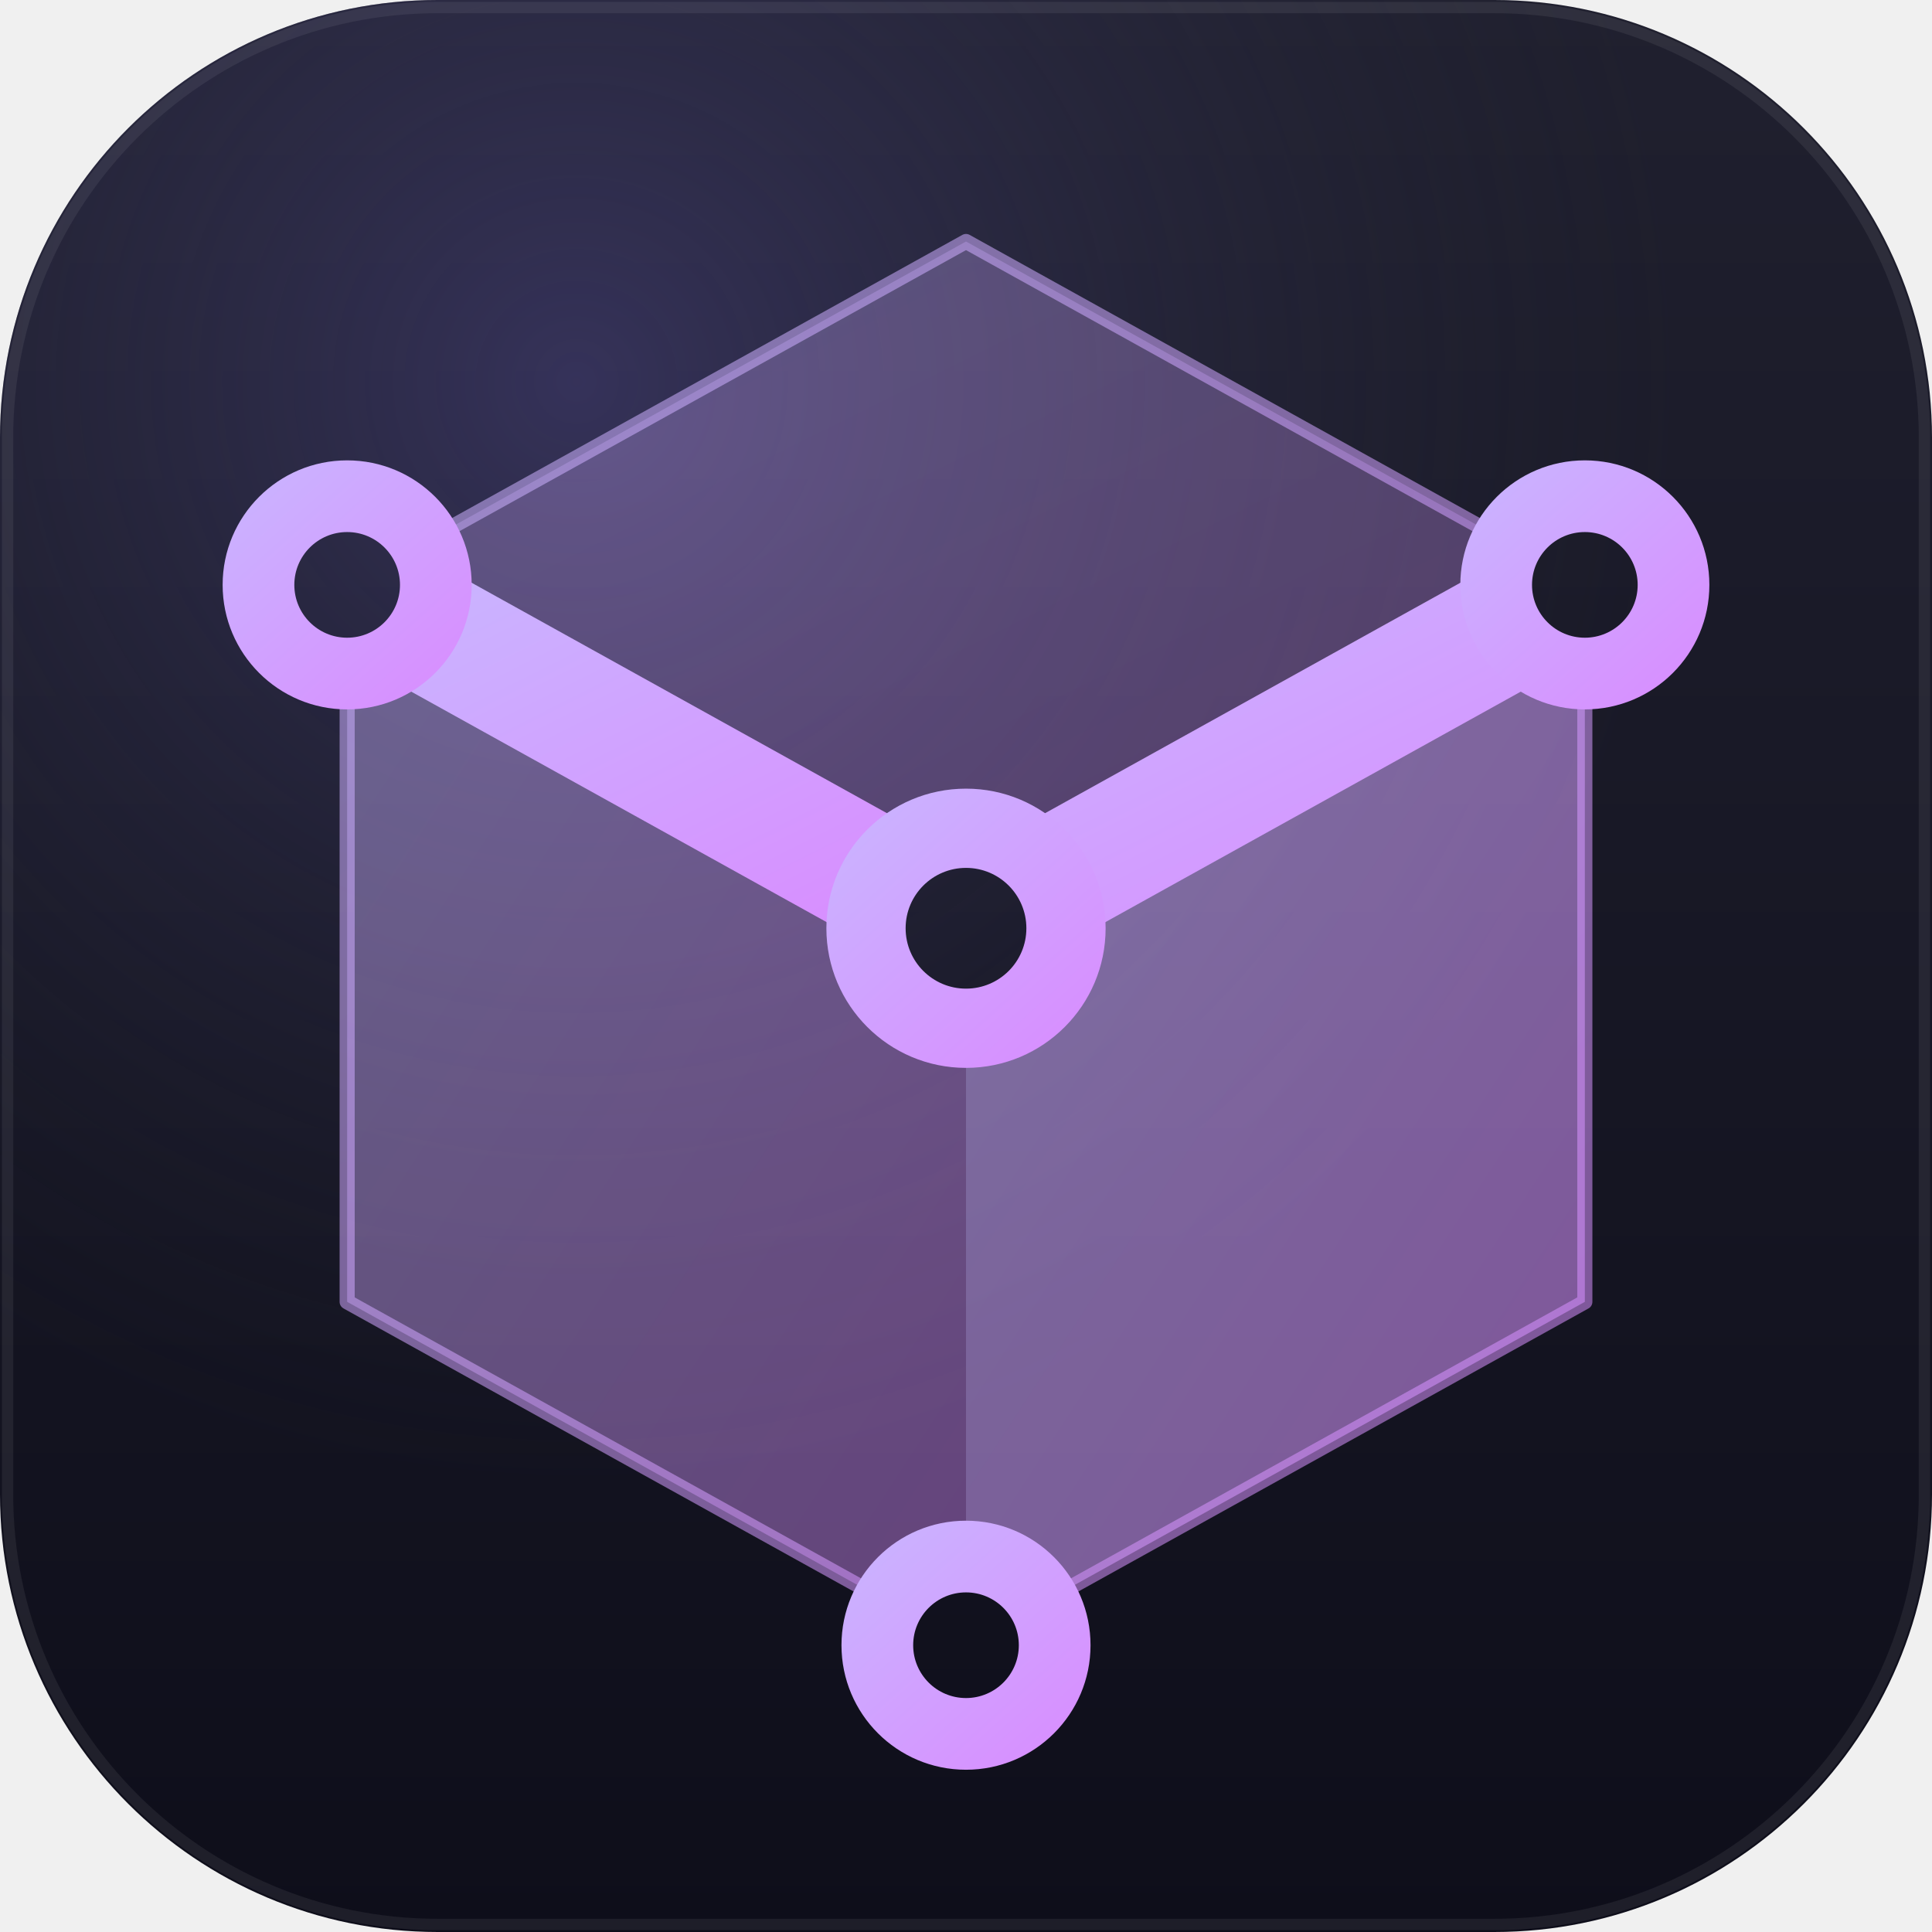
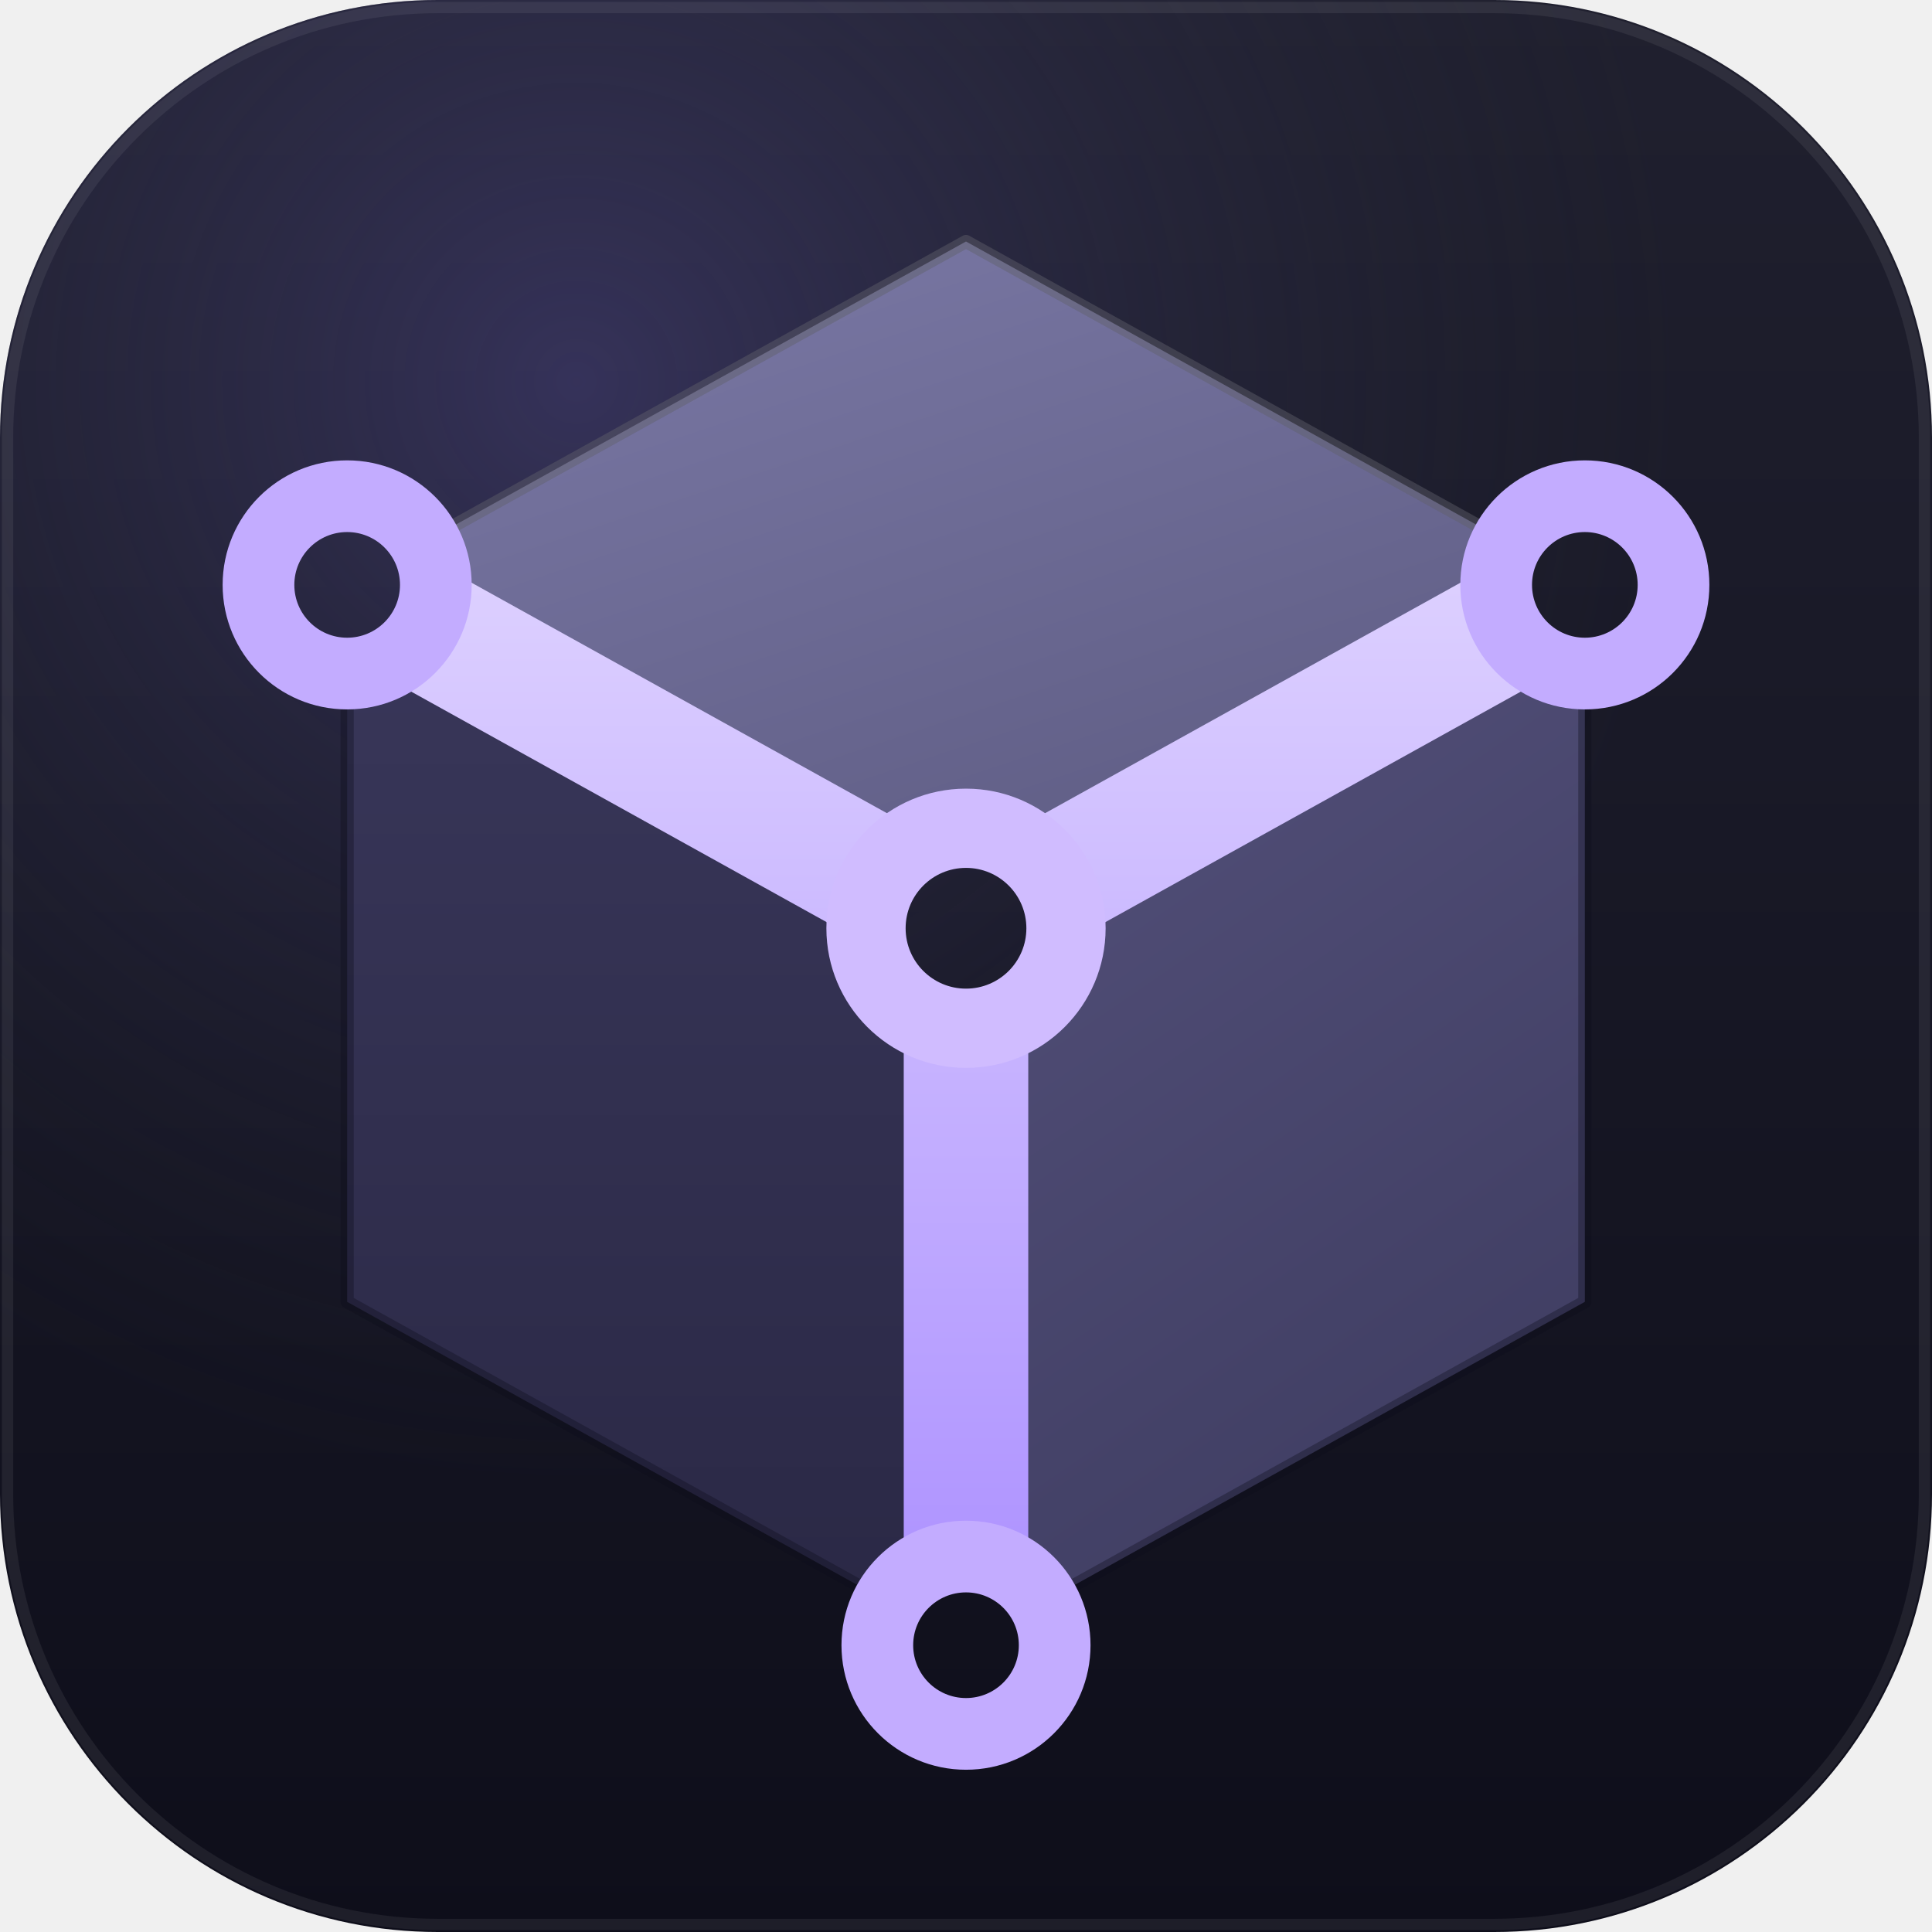
<svg xmlns="http://www.w3.org/2000/svg" width="512" height="512" viewBox="0 0 512 512">
  <defs>
-     <linearGradient id="g" x1="0.05" y1="0" x2="0.95" y2="1">
-       <stop offset="0%" stop-color="#C9B6FF" />
-       <stop offset="100%" stop-color="#D98BFF" />
+     <linearGradient id="fTop" x1="0.1" y1="0" x2="0.7" y2="1">
+       <stop offset="0%" stop-color="#7B79A6" />
+       <stop offset="100%" stop-color="#5D5B82" />
+     </linearGradient>
+     <linearGradient id="fLeft" x1="0" y1="0" x2="0" y2="1">
+       <stop offset="0%" stop-color="#39375A" />
+       <stop offset="100%" stop-color="#2A2845" />
+     </linearGradient>
+     <linearGradient id="fRight" x1="0" y1="0" x2="0.4" y2="1">
+       <stop offset="0%" stop-color="#55527C" />
+       <stop offset="100%" stop-color="#403E63" />
    </linearGradient>
    <linearGradient id="bg" x1="0" y1="0" x2="0" y2="1">
      <stop offset="0%" stop-color="#20202F" />
      <stop offset="100%" stop-color="#0E0E1A" />
    </linearGradient>
    <radialGradient id="bgglow" cx="0.30" cy="0.20" r="0.95">
      <stop offset="0%" stop-color="#4A4480" stop-opacity="0.55" />
      <stop offset="60%" stop-color="#2A2D3A" stop-opacity="0" />
    </radialGradient>
+     <linearGradient id="lane" gradientUnits="userSpaceOnUse" x1="256.0" y1="155.0" x2="256.0" y2="436.0">
+       <stop offset="0%" stop-color="#DCCFFF" />
+       <stop offset="100%" stop-color="#AB8FFF" />
+     </linearGradient>
    <mask id="cubeHoles" maskUnits="userSpaceOnUse" x="0" y="0" width="512" height="512">
      <rect width="512" height="512" fill="#fff" />
      <circle cx="92.0" cy="155.0" r="14.0" fill="#000" />
      <circle cx="420.0" cy="155.0" r="14.0" fill="#000" />
      <circle cx="256.0" cy="436.0" r="14.0" fill="#000" />
      <circle cx="256.0" cy="246.0" r="16.0" fill="#000" />
    </mask>
  </defs>
  <rect width="512" height="512" rx="116" fill="url(#bg)" />
  <rect width="512" height="512" rx="116" fill="url(#bgglow)" />
  <rect x="2" y="2" width="508" height="508" rx="114" fill="none" stroke="#ffffff" stroke-opacity="0.07" stroke-width="3" />
  <g mask="url(#cubeHoles)">
-     <path d="M256.0,64.0 L420.0,155.0 L256.0,246.0 L92.0,155.0 Z" fill="url(#g)" fill-opacity="0.3" />
-     <path d="M420.0,155.0 L420.0,345.0 L256.0,436.0 L256.0,246.0 Z" fill="url(#g)" fill-opacity="0.55" />
-     <path d="M256.0,246.0 L256.0,436.0 L92.0,345.0 L92.0,155.0 Z" fill="url(#g)" fill-opacity="0.42" />
-     <path d="M256.0,64.0 L420.0,155.0 L420.0,345.0 L256.0,436.0 L92.0,345.0 L92.0,155.0 Z" fill="none" stroke="url(#g)" stroke-opacity="0.55" stroke-width="4" stroke-linejoin="round" />
-     <g fill="none" stroke-width="33" stroke-linecap="round" stroke-linejoin="round">
-       <path d="M256.0,246.0 L92.0,155.0" stroke="url(#g)" />
-       <path d="M256.0,246.0 L420.0,155.0" stroke="url(#g)" />
-       <path d="M256.0,246.0 L256.0,436.0" stroke="url(#g)" />
+     <path d="M256.0,64.0 L420.0,155.0 L256.0,246.0 L92.0,155.0 Z" fill="url(#fTop)" />
+     <path d="M420.0,155.0 L420.0,345.0 L256.0,436.0 L256.0,246.0 Z" fill="url(#fRight)" />
+     <path d="M256.0,246.0 L256.0,436.0 L92.0,345.0 L92.0,155.0 Z" fill="url(#fLeft)" />
+     <path d="M256.0,64.0 L420.0,155.0 L420.0,345.0 L256.0,436.0 L92.0,345.0 L92.0,155.0 Z" fill="none" stroke="#0E0E1A" stroke-opacity="0.35" stroke-width="3.5" stroke-linejoin="round" />
+     <path d="M256.0,64.0 L420.0,155.0 L256.0,246.0 L92.0,155.0 Z" fill="none" stroke="#FFFFFF" stroke-opacity="0.16" stroke-width="3.5" stroke-linejoin="round" />
+     <g fill="none" stroke-width="33" stroke-linecap="round">
+       <path d="M256.0,246.0 L92.0,155.0" stroke="url(#lane)" />
+       <path d="M256.0,246.0 L420.0,155.0" stroke="url(#lane)" />
+       <path d="M256.0,246.0 L256.0,436.0" stroke="url(#lane)" />
    </g>
-     <circle cx="92.0" cy="155.0" r="33" fill="url(#g)" />
-     <circle cx="420.0" cy="155.0" r="33" fill="url(#g)" />
-     <circle cx="256.0" cy="436.0" r="33" fill="url(#g)" />
-     <circle cx="256.0" cy="246.0" r="37" fill="url(#g)" />
+     <circle cx="92.0" cy="155.0" r="33" fill="#C3ACFF" />
+     <circle cx="420.0" cy="155.0" r="33" fill="#C3ACFF" />
+     <circle cx="256.0" cy="436.0" r="33" fill="#C3ACFF" />
+     <circle cx="256.0" cy="246.0" r="37" fill="#D0BCFF" />
  </g>
</svg>
